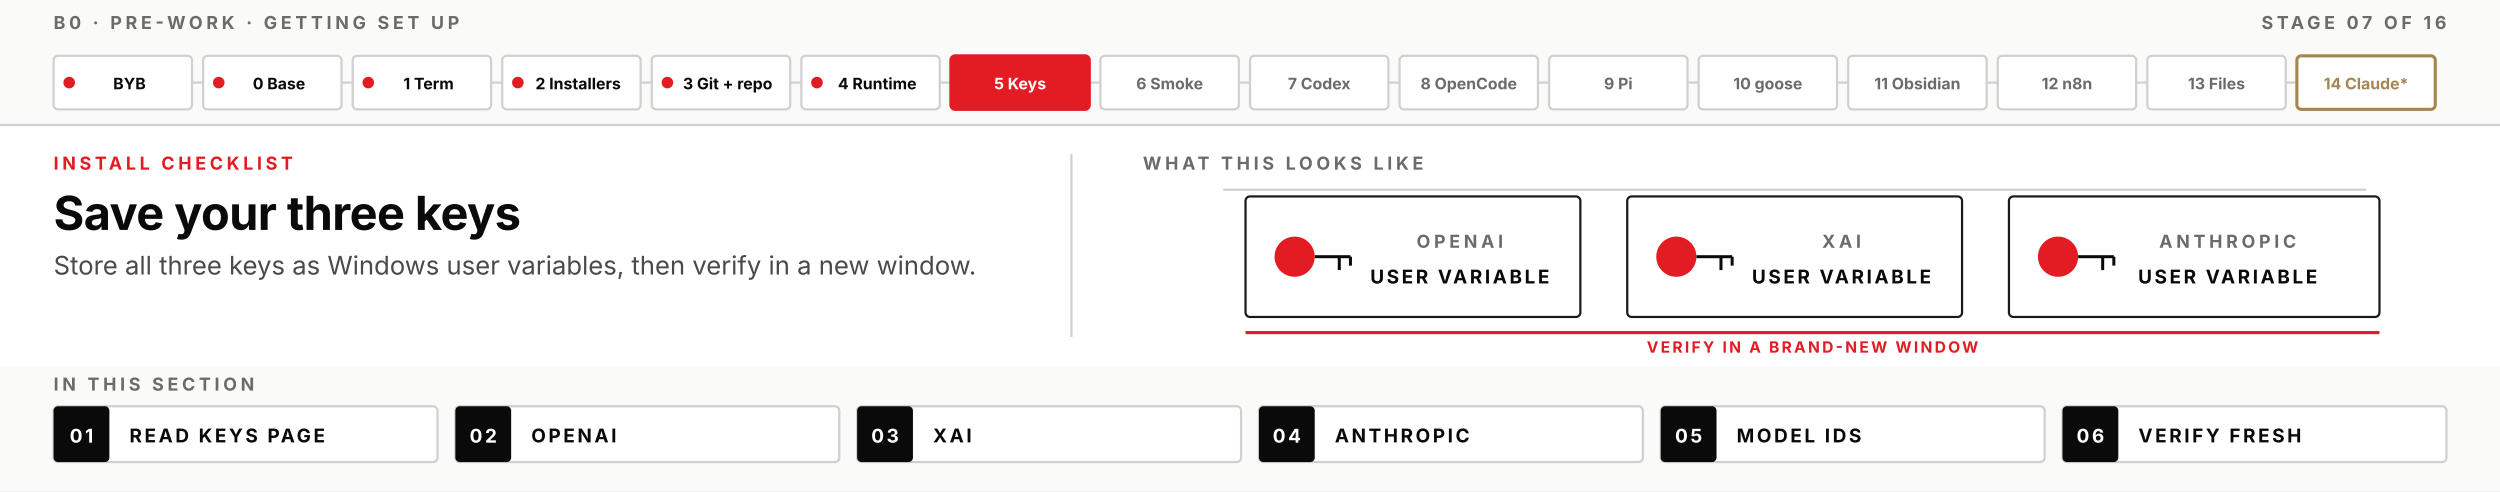
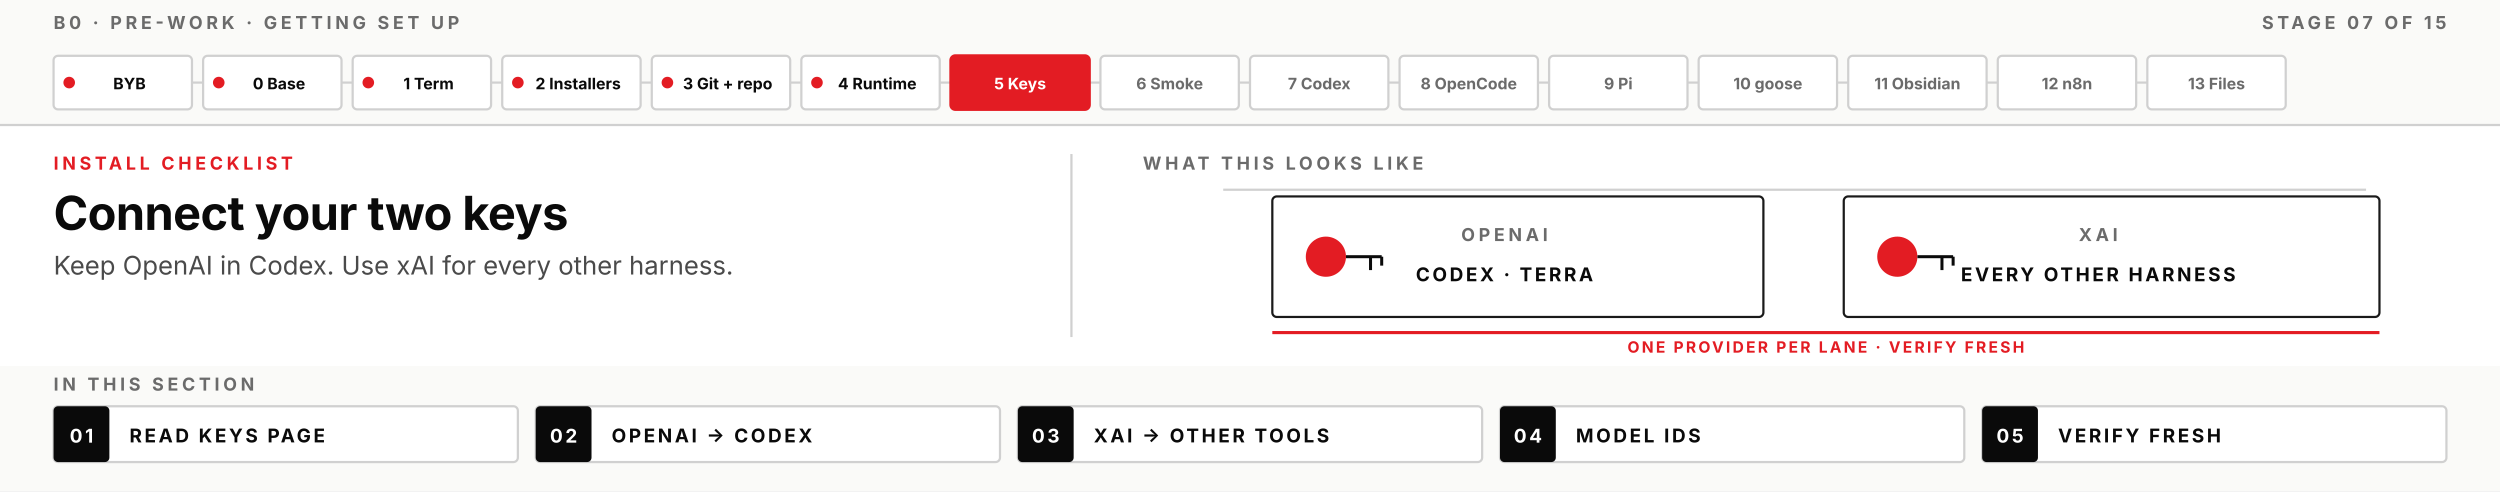
- <svg xmlns="http://www.w3.org/2000/svg" viewBox="0 0 1120 220" role="img" aria-labelledby="title-install-pre-work-5-your-three-api-keys">
+ <svg xmlns="http://www.w3.org/2000/svg" viewBox="0 0 1120 220" role="img" aria-labelledby="title-install-pre-work-5-your-two-api-keys">
  <defs>
    <marker id="arrow" viewBox="0 0 8 8" refX="7" refY="4" markerWidth="6" markerHeight="6" orient="auto-start-reverse">
      <path d="M0 0 8 4 0 8Z" fill="#0A0A0A" />
    </marker>
    <marker id="arrow-red" viewBox="0 0 8 8" refX="7" refY="4" markerWidth="6" markerHeight="6" orient="auto-start-reverse">
      <path d="M0 0 8 4 0 8Z" fill="#E31C23" />
    </marker>
    <style>
      text { font-family: system-ui, "Inter", "Helvetica Neue", Arial, sans-serif; fill: #0A0A0A; }
      .micro { font-size: 8px; font-weight: 650; letter-spacing: 1.65px; }
      .tiny { font-size: 7px; font-weight: 650; letter-spacing: 1px; }
      .railtext { font-size: 7.1px; font-weight: 650; }
      .title { font-size: 21px; font-weight: 680; letter-spacing: -0.25px; }
      .purpose { font-size: 11.5px; font-weight: 430; fill: #4A4A4A; }
      .caption { font-size: 8.5px; font-weight: 650; letter-spacing: 1.15px; }
      .body { font-size: 9.5px; font-weight: 520; }
      .muted { fill: #6B6B6B; }
      .white { fill: #FFFFFF; }
      .red { fill: #E31C23; }
      .gold { fill: #A58650; }
      .line { fill: none; stroke: #0A0A0A; stroke-width: 1.35; vector-effect: non-scaling-stroke; }
      .hair { fill: none; stroke: #D0D0D0; stroke-width: 1; vector-effect: non-scaling-stroke; }
      .redline { fill: none; stroke: #E31C23; stroke-width: 1.4; vector-effect: non-scaling-stroke; }
      .goldline { fill: none; stroke: #A58650; stroke-width: 1.35; vector-effect: non-scaling-stroke; }
      .dash { stroke-dasharray: 5 4; }
    </style>
  </defs>
  <rect width="1120" height="220" fill="#FFFFFF" />
  <rect x="0" y="0" width="1120" height="56" fill="#FAFAF8" />
  <text x="24" y="13" class="micro muted">B0 · PRE-WORK · GETTING SET UP</text>
-   <text x="1096" y="13" class="micro muted" text-anchor="end">STAGE 07 OF 16</text>
-   <path d="M55 37H1060" class="hair" />
+   <text x="1096" y="13" class="micro muted" text-anchor="end">STAGE 07 OF 15</text>
+   <path d="M55 37H993" class="hair" />
  <rect x="24" y="25" width="62" height="24" rx="2" fill="#FFFFFF" stroke="#D0D0D0" stroke-width="1" />
  <circle cx="31" cy="37" r="2.6" fill="#E31C23" />
  <text x="58" y="40" class="railtext" text-anchor="middle">BYB</text>
  <rect x="91" y="25" width="62" height="24" rx="2" fill="#FFFFFF" stroke="#D0D0D0" stroke-width="1" />
  <circle cx="98" cy="37" r="2.6" fill="#E31C23" />
  <text x="125" y="40" class="railtext" text-anchor="middle">0 Base</text>
  <rect x="158" y="25" width="62" height="24" rx="2" fill="#FFFFFF" stroke="#D0D0D0" stroke-width="1" />
  <circle cx="165" cy="37" r="2.6" fill="#E31C23" />
  <text x="192" y="40" class="railtext" text-anchor="middle">1 Term</text>
  <rect x="225" y="25" width="62" height="24" rx="2" fill="#FFFFFF" stroke="#D0D0D0" stroke-width="1" />
  <circle cx="232" cy="37" r="2.6" fill="#E31C23" />
  <text x="259" y="40" class="railtext" text-anchor="middle">2 Installers</text>
  <rect x="292" y="25" width="62" height="24" rx="2" fill="#FFFFFF" stroke="#D0D0D0" stroke-width="1" />
  <circle cx="299" cy="37" r="2.6" fill="#E31C23" />
  <text x="326" y="40" class="railtext" text-anchor="middle">3 Git + repo</text>
  <rect x="359" y="25" width="62" height="24" rx="2" fill="#FFFFFF" stroke="#D0D0D0" stroke-width="1" />
  <circle cx="366" cy="37" r="2.6" fill="#E31C23" />
  <text x="393" y="40" class="railtext" text-anchor="middle">4 Runtime</text>
  <rect x="426" y="25" width="62" height="24" rx="2" fill="#E31C23" stroke="#E31C23" stroke-width="1.4" />
  <text x="457" y="40" class="railtext white" text-anchor="middle">5 Keys</text>
  <rect x="493" y="25" width="62" height="24" rx="2" fill="#FFFFFF" stroke="#D0D0D0" stroke-width="1" />
  <text x="524" y="40" class="railtext muted" text-anchor="middle">6 Smoke</text>
  <rect x="560" y="25" width="62" height="24" rx="2" fill="#FFFFFF" stroke="#D0D0D0" stroke-width="1" />
  <text x="591" y="40" class="railtext muted" text-anchor="middle">7 Codex</text>
  <rect x="627" y="25" width="62" height="24" rx="2" fill="#FFFFFF" stroke="#D0D0D0" stroke-width="1" />
  <text x="658" y="40" class="railtext muted" text-anchor="middle">8 OpenCode</text>
  <rect x="694" y="25" width="62" height="24" rx="2" fill="#FFFFFF" stroke="#D0D0D0" stroke-width="1" />
  <text x="725" y="40" class="railtext muted" text-anchor="middle">9 Pi</text>
  <rect x="761" y="25" width="62" height="24" rx="2" fill="#FFFFFF" stroke="#D0D0D0" stroke-width="1" />
  <text x="792" y="40" class="railtext muted" text-anchor="middle">10 goose</text>
  <rect x="828" y="25" width="62" height="24" rx="2" fill="#FFFFFF" stroke="#D0D0D0" stroke-width="1" />
  <text x="859" y="40" class="railtext muted" text-anchor="middle">11 Obsidian</text>
  <rect x="895" y="25" width="62" height="24" rx="2" fill="#FFFFFF" stroke="#D0D0D0" stroke-width="1" />
  <text x="926" y="40" class="railtext muted" text-anchor="middle">12 n8n</text>
  <rect x="962" y="25" width="62" height="24" rx="2" fill="#FFFFFF" stroke="#D0D0D0" stroke-width="1" />
  <text x="993" y="40" class="railtext muted" text-anchor="middle">13 Files</text>
-   <rect x="1029" y="25" width="62" height="24" rx="2" fill="#FFFFFF" stroke="#A58650" stroke-width="1.4" />
-   <text x="1060" y="40" class="railtext gold" text-anchor="middle">14 Claude*</text>
  <path d="M0 56H1120" class="hair" />
  <text x="24" y="76" class="micro red">INSTALL CHECKLIST</text>
-   <text x="24" y="103" class="title">Save your three keys</text>
-   <text x="24" y="123" class="purpose">Store all three keys as Windows user variables, then verify in a new window.</text>
+   <text x="24" y="103" class="title">Connect your two keys</text>
+   <text x="24" y="123" class="purpose">Keep OpenAI in Codex. Use xAI for every other harness.</text>
  <path d="M480 69V151" class="hair" />
  <text x="512" y="76" class="micro muted">WHAT THIS LOOKS LIKE</text>
-   <g aria-label="Three sealed provider key tags">
+   <g aria-label="Two sealed provider key tags and their assigned tools">
    <path d="M548 85H1060" class="hair" />
-     <rect x="558" y="88" width="150" height="54" rx="2" fill="#FFFFFF" stroke="#1A1A1A" />
-     <circle cx="580" cy="115" r="9" fill="#E31C23" />
-     <path d="M589 115H605M600 115V121M605 115V119" class="line" />
-     <text x="654" y="111" class="micro muted" text-anchor="middle">OPENAI</text>
-     <text x="654" y="127" class="caption" text-anchor="middle">USER VARIABLE</text>
-     <rect x="729" y="88" width="150" height="54" rx="2" fill="#FFFFFF" stroke="#1A1A1A" />
-     <circle cx="751" cy="115" r="9" fill="#E31C23" />
-     <path d="M760 115H776M771 115V121M776 115V119" class="line" />
-     <text x="825" y="111" class="micro muted" text-anchor="middle">XAI</text>
-     <text x="825" y="127" class="caption" text-anchor="middle">USER VARIABLE</text>
-     <rect x="900" y="88" width="166" height="54" rx="2" fill="#FFFFFF" stroke="#1A1A1A" />
-     <circle cx="922" cy="115" r="9" fill="#E31C23" />
-     <path d="M931 115H947M942 115V121M947 115V119" class="line" />
-     <text x="998" y="111" class="micro muted" text-anchor="middle">ANTHROPIC</text>
-     <text x="998" y="127" class="caption" text-anchor="middle">USER VARIABLE</text>
-     <path d="M558 149H1066" class="redline" />
-     <text x="812" y="158" class="tiny red" text-anchor="middle">VERIFY IN A BRAND-NEW WINDOW</text>
+     <rect x="570" y="88" width="220" height="54" rx="2" fill="#FFFFFF" stroke="#1A1A1A" />
+     <circle cx="594" cy="115" r="9" fill="#E31C23" />
+     <path d="M603 115H619M614 115V121M619 115V119" class="line" />
+     <text x="674" y="108" class="micro muted" text-anchor="middle">OPENAI</text>
+     <text x="674" y="126" class="caption" text-anchor="middle">CODEX · TERRA</text>
+     <rect x="826" y="88" width="240" height="54" rx="2" fill="#FFFFFF" stroke="#1A1A1A" />
+     <circle cx="850" cy="115" r="9" fill="#E31C23" />
+     <path d="M859 115H875M870 115V121M875 115V119" class="line" />
+     <text x="940" y="108" class="micro muted" text-anchor="middle">XAI</text>
+     <text x="940" y="126" class="caption" text-anchor="middle">EVERY OTHER HARNESS</text>
+     <path d="M570 149H1066" class="redline" />
+     <text x="818" y="158" class="tiny red" text-anchor="middle">ONE PROVIDER PER LANE · VERIFY FRESH</text>
  </g>
  <rect x="0" y="164" width="1120" height="56" fill="#FAFAF8" />
  <text x="24" y="175" class="micro muted">IN THIS SECTION</text>
-   <rect x="24.00" y="182" width="172.00" height="25" rx="2" fill="#FFFFFF" stroke="#D0D0D0" />
+   <rect x="24.00" y="182" width="208.00" height="25" rx="2" fill="#FFFFFF" stroke="#D0D0D0" />
  <rect x="24.00" y="182" width="25" height="25" rx="2" fill="#0A0A0A" />
  <text x="36.50" y="198.3" class="caption white" text-anchor="middle">01</text>
  <text x="58.00" y="198.2" class="caption">READ KEYS PAGE</text>
-   <rect x="204.00" y="182" width="172.00" height="25" rx="2" fill="#FFFFFF" stroke="#D0D0D0" />
-   <rect x="204.00" y="182" width="25" height="25" rx="2" fill="#0A0A0A" />
-   <text x="216.50" y="198.3" class="caption white" text-anchor="middle">02</text>
-   <text x="238.00" y="198.2" class="caption">OPENAI</text>
-   <rect x="384.00" y="182" width="172.00" height="25" rx="2" fill="#FFFFFF" stroke="#D0D0D0" />
-   <rect x="384.00" y="182" width="25" height="25" rx="2" fill="#0A0A0A" />
-   <text x="396.50" y="198.3" class="caption white" text-anchor="middle">03</text>
-   <text x="418.00" y="198.2" class="caption">XAI</text>
-   <rect x="564.00" y="182" width="172.00" height="25" rx="2" fill="#FFFFFF" stroke="#D0D0D0" />
-   <rect x="564.00" y="182" width="25" height="25" rx="2" fill="#0A0A0A" />
-   <text x="576.50" y="198.3" class="caption white" text-anchor="middle">04</text>
-   <text x="598.00" y="198.2" class="caption">ANTHROPIC</text>
-   <rect x="744.00" y="182" width="172.00" height="25" rx="2" fill="#FFFFFF" stroke="#D0D0D0" />
-   <rect x="744.00" y="182" width="25" height="25" rx="2" fill="#0A0A0A" />
-   <text x="756.50" y="198.3" class="caption white" text-anchor="middle">05</text>
-   <text x="778.00" y="198.2" class="caption">MODEL IDS</text>
-   <rect x="924.00" y="182" width="172.00" height="25" rx="2" fill="#FFFFFF" stroke="#D0D0D0" />
-   <rect x="924.00" y="182" width="25" height="25" rx="2" fill="#0A0A0A" />
-   <text x="936.50" y="198.3" class="caption white" text-anchor="middle">06</text>
-   <text x="958.00" y="198.2" class="caption">VERIFY FRESH</text>
+   <rect x="240.00" y="182" width="208.00" height="25" rx="2" fill="#FFFFFF" stroke="#D0D0D0" />
+   <rect x="240.00" y="182" width="25" height="25" rx="2" fill="#0A0A0A" />
+   <text x="252.50" y="198.3" class="caption white" text-anchor="middle">02</text>
+   <text x="274.00" y="198.2" class="caption">OPENAI → CODEX</text>
+   <rect x="456.00" y="182" width="208.00" height="25" rx="2" fill="#FFFFFF" stroke="#D0D0D0" />
+   <rect x="456.00" y="182" width="25" height="25" rx="2" fill="#0A0A0A" />
+   <text x="468.50" y="198.3" class="caption white" text-anchor="middle">03</text>
+   <text x="490.00" y="198.2" class="caption">XAI → OTHER TOOLS</text>
+   <rect x="672.00" y="182" width="208.00" height="25" rx="2" fill="#FFFFFF" stroke="#D0D0D0" />
+   <rect x="672.00" y="182" width="25" height="25" rx="2" fill="#0A0A0A" />
+   <text x="684.50" y="198.3" class="caption white" text-anchor="middle">04</text>
+   <text x="706.00" y="198.2" class="caption">MODEL IDS</text>
+   <rect x="888.00" y="182" width="208.00" height="25" rx="2" fill="#FFFFFF" stroke="#D0D0D0" />
+   <rect x="888.00" y="182" width="25" height="25" rx="2" fill="#0A0A0A" />
+   <text x="900.50" y="198.3" class="caption white" text-anchor="middle">05</text>
+   <text x="922.00" y="198.2" class="caption">VERIFY FRESH</text>
</svg>
